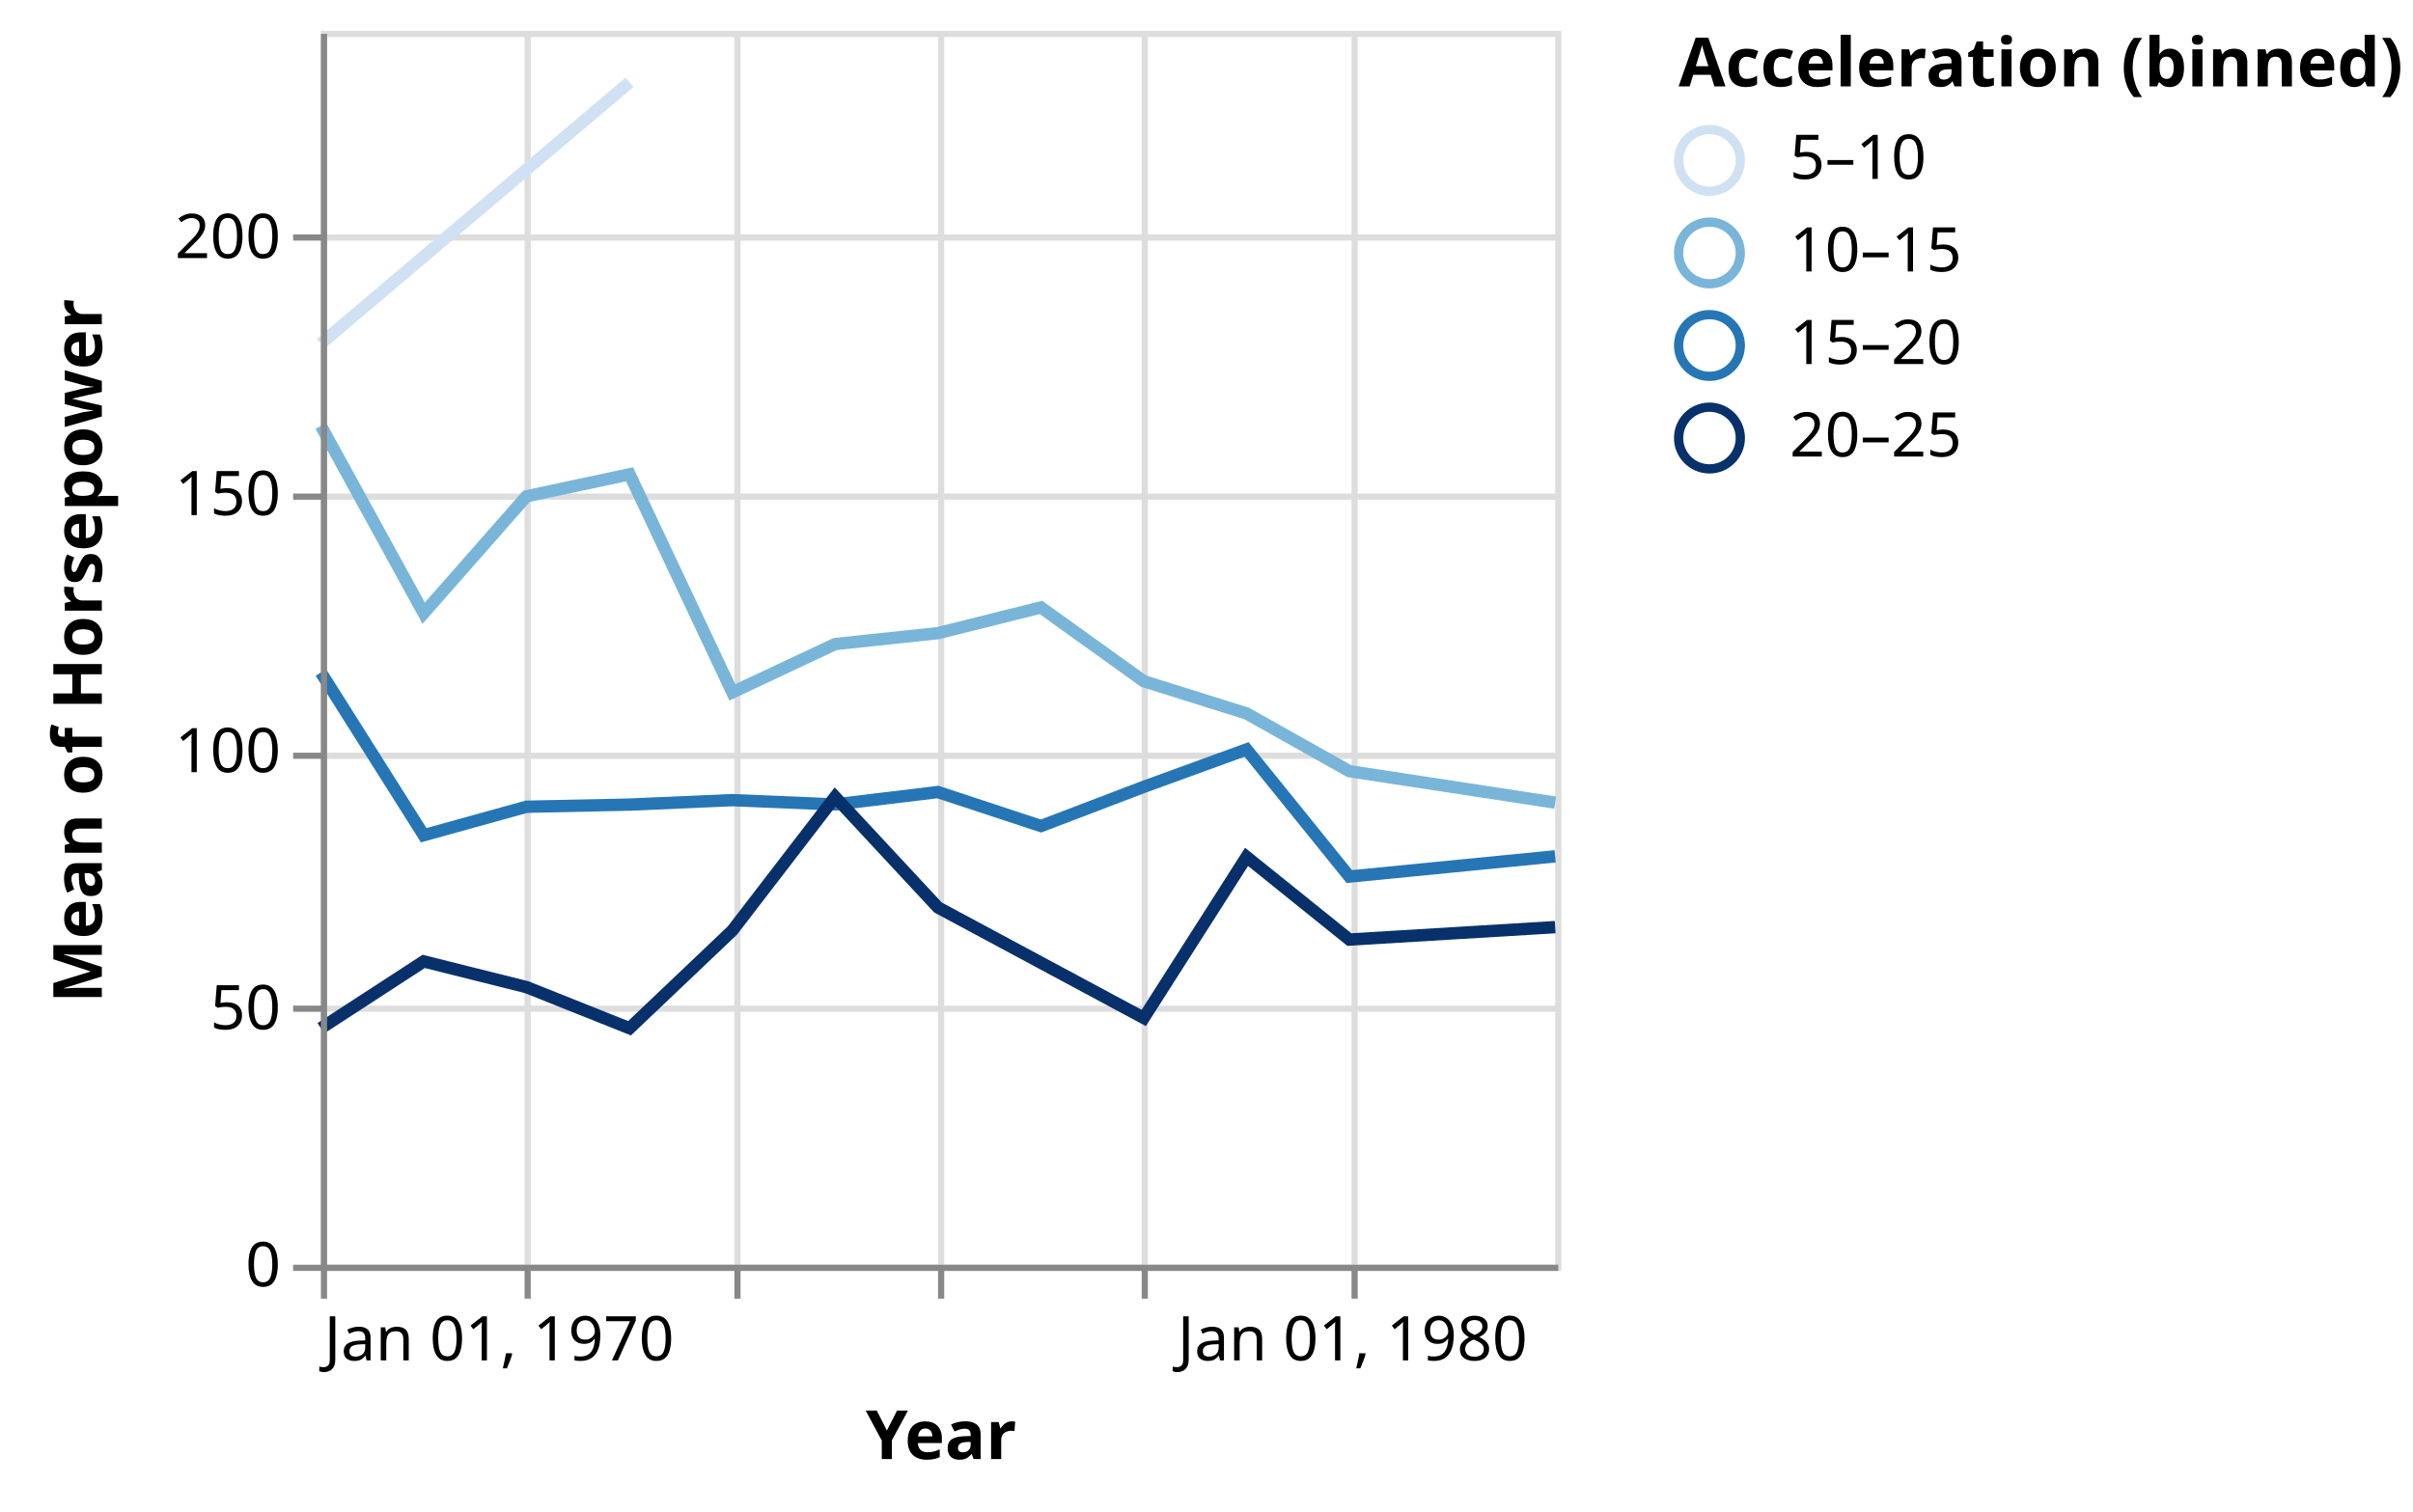
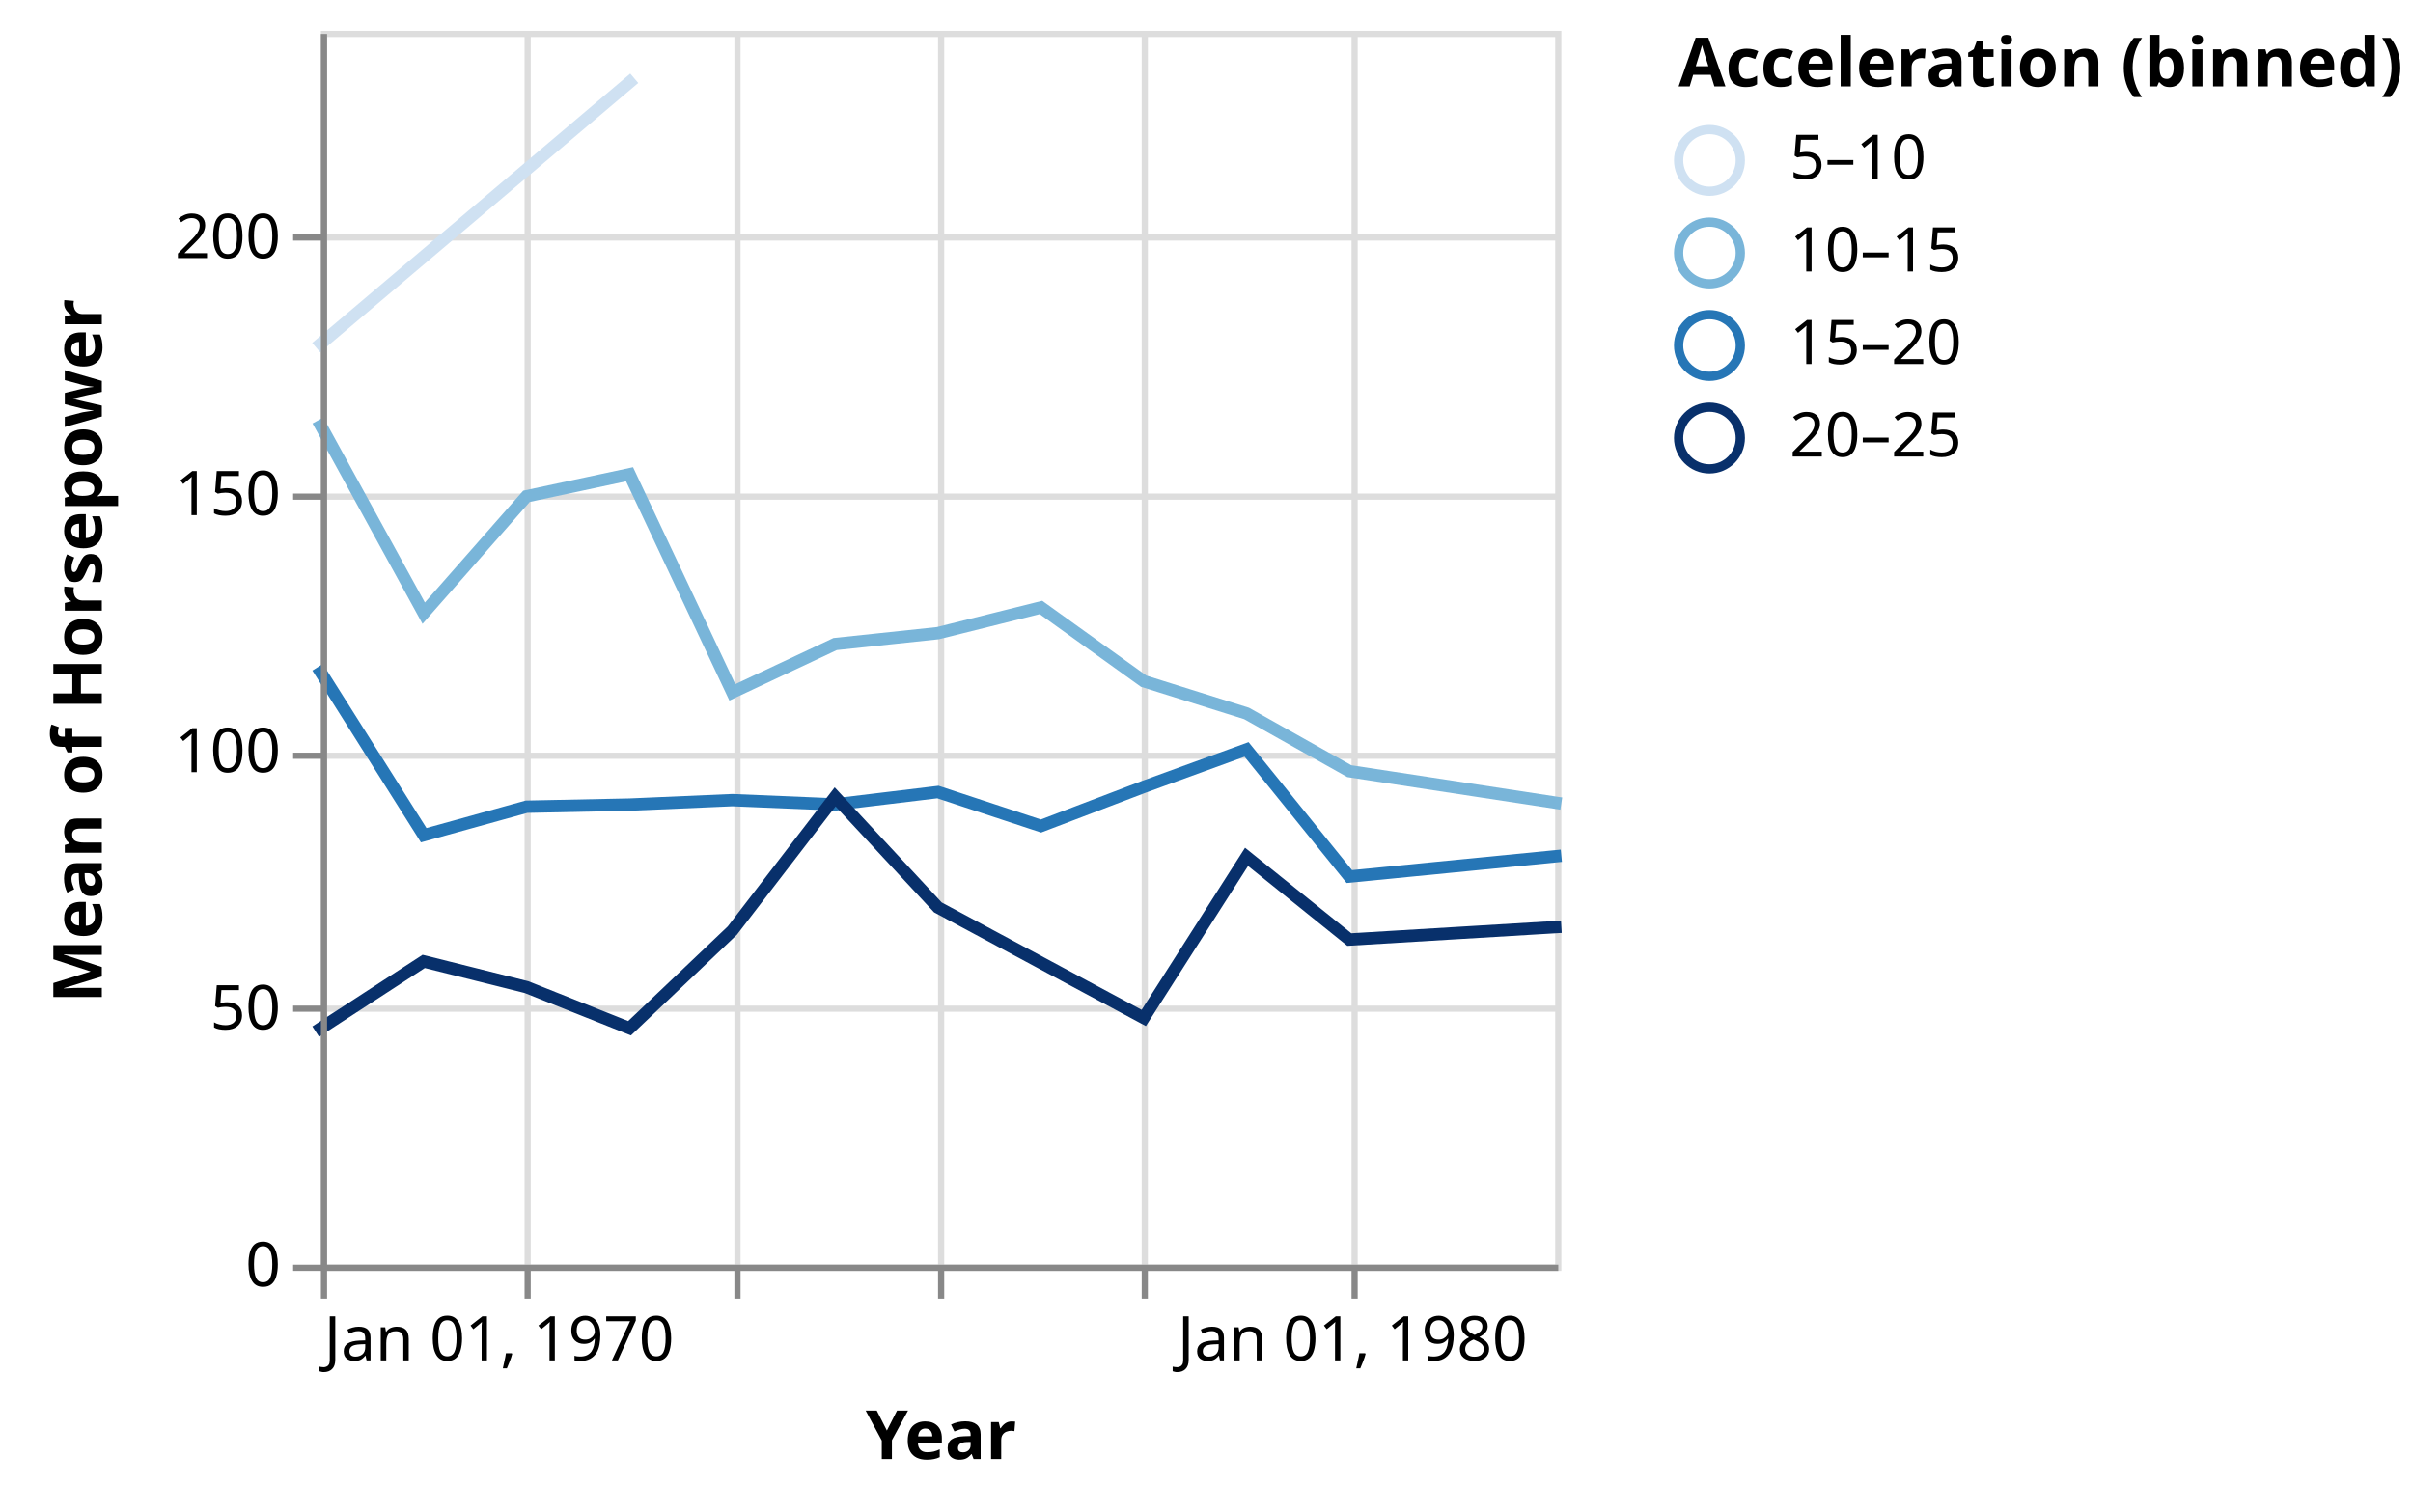
<svg xmlns="http://www.w3.org/2000/svg" class="marks" width="391" height="245" viewBox="0 0 391 245" version="1.1">
  <g transform="translate(52,5)">
    <g class="mark-group role-frame root">
      <g transform="translate(0,0)">
        <path class="background" d="M0.5,0.5h200v200h-200Z" style="fill: none; stroke: #ddd;" />
        <g>
          <g class="mark-group role-axis">
            <g transform="translate(0.5,200.5)">
              <path class="background" d="M0,0h0v0h0Z" style="pointer-events: none; fill: none;" />
              <g>
                <g class="mark-rule role-axis-grid" style="pointer-events: none;">
                  <line transform="translate(0,-200)" x2="0" y2="200" style="fill: none; stroke: #ddd; stroke-width: 1; opacity: 1;" />
                  <line transform="translate(33,-200)" x2="0" y2="200" style="fill: none; stroke: #ddd; stroke-width: 1; opacity: 1;" />
                  <line transform="translate(67,-200)" x2="0" y2="200" style="fill: none; stroke: #ddd; stroke-width: 1; opacity: 1;" />
                  <line transform="translate(100,-200)" x2="0" y2="200" style="fill: none; stroke: #ddd; stroke-width: 1; opacity: 1;" />
                  <line transform="translate(133,-200)" x2="0" y2="200" style="fill: none; stroke: #ddd; stroke-width: 1; opacity: 1;" />
                  <line transform="translate(167,-200)" x2="0" y2="200" style="fill: none; stroke: #ddd; stroke-width: 1; opacity: 1;" />
                </g>
              </g>
            </g>
          </g>
          <g class="mark-group role-axis">
            <g transform="translate(0.5,0.5)">
              <path class="background" d="M0,0h0v0h0Z" style="pointer-events: none; fill: none;" />
              <g>
                <g class="mark-rule role-axis-grid" style="pointer-events: none;">
                  <line transform="translate(0,200)" x2="200" y2="0" style="fill: none; stroke: #ddd; stroke-width: 1; opacity: 1;" />
                  <line transform="translate(0,158)" x2="200" y2="0" style="fill: none; stroke: #ddd; stroke-width: 1; opacity: 1;" />
                  <line transform="translate(0,117)" x2="200" y2="0" style="fill: none; stroke: #ddd; stroke-width: 1; opacity: 1;" />
                  <line transform="translate(0,75)" x2="200" y2="0" style="fill: none; stroke: #ddd; stroke-width: 1; opacity: 1;" />
                  <line transform="translate(0,33)" x2="200" y2="0" style="fill: none; stroke: #ddd; stroke-width: 1; opacity: 1;" />
                </g>
              </g>
            </g>
          </g>
          <g class="mark-group role-scope pathgroup">
            <g transform="translate(0,0)">
              <path class="background" d="M0,0h200v200h-200Z" style="fill: none;" />
              <g>
                <g class="mark-line role-mark marks">
-                   <path d="M200,125.098L166.644,120L149.989,110.641L133.333,105.417L116.678,93.462L99.977,97.628L83.322,99.394L66.667,107.222L50.011,71.875L33.311,75.444L16.655,94.389L0,64.028" style="fill: none; stroke: rgb(121, 181, 217); stroke-width: 2;" />
+                   <path d="M200,125.098L166.644,120L149.989,110.641L133.333,105.417L116.678,93.462L99.977,97.628L83.322,99.394L66.667,107.222L50.011,71.875L33.311,75.444L16.655,94.389L0,64.028" style="fill: none; stroke: rgb(121, 181, 217); stroke-width: 2; stroke-linecap: square;" />
                </g>
              </g>
            </g>
            <g transform="translate(0,0)">
              <path class="background" d="M0,0h200v200h-200Z" style="fill: none;" />
              <g>
                <g class="mark-line role-mark marks">
-                   <path d="M50.011,8.333L0,50.694" style="fill: none; stroke: rgb(207, 225, 242); stroke-width: 2;" />
+                   <path d="M50.011,8.333L0,50.694" style="fill: none; stroke: rgb(207, 225, 242); stroke-width: 2; stroke-linecap: square;" />
                </g>
              </g>
            </g>
            <g transform="translate(0,0)">
              <path class="background" d="M0,0h200v200h-200Z" style="fill: none;" />
              <g>
                <g class="mark-line role-mark marks">
-                   <path d="M200,133.803L166.644,137.083L149.989,116.474L133.333,122.54L116.678,128.889L99.977,123.382L83.322,125.392L66.667,124.693L50.011,125.417L33.311,125.764L16.655,130.379L0,104" style="fill: none; stroke: rgb(38, 118, 182); stroke-width: 2;" />
+                   <path d="M200,133.803L166.644,137.083L149.989,116.474L133.333,122.54L116.678,128.889L99.977,123.382L83.322,125.392L66.667,124.693L50.011,125.417L33.311,125.764L16.655,130.379L0,104" style="fill: none; stroke: rgb(38, 118, 182); stroke-width: 2; stroke-linecap: square;" />
                </g>
              </g>
            </g>
            <g transform="translate(0,0)">
              <path class="background" d="M0,0h200v200h-200Z" style="fill: none;" />
              <g>
                <g class="mark-line role-mark marks">
-                   <path d="M200,145.278L166.644,147.292L149.989,133.889L133.333,160L99.977,142.083L83.322,124.167L66.667,145.833L50.011,161.667L33.311,155L16.655,150.833L0,161.667" style="fill: none; stroke: rgb(8, 48, 107); stroke-width: 2;" />
+                   <path d="M200,145.278L166.644,147.292L149.989,133.889L133.333,160L99.977,142.083L83.322,124.167L66.667,145.833L50.011,161.667L33.311,155L16.655,150.833L0,161.667" style="fill: none; stroke: rgb(8, 48, 107); stroke-width: 2; stroke-linecap: square;" />
                </g>
              </g>
            </g>
          </g>
          <g class="mark-group role-legend">
            <g transform="translate(220,0)">
              <path class="background" d="M0,0h114v73h-114Z" style="pointer-events: none; fill: none;" />
              <g>
                <g class="mark-group role-legend-entry">
                  <g transform="translate(0,16)">
                    <path class="background" d="M0,0h0v0h0Z" style="pointer-events: none; fill: none;" />
                    <g>
                      <g class="mark-symbol role-legend-symbol" style="pointer-events: none;">
                        <path transform="translate(5,5)" d="M5,0A5,5,0,1,1,-5,0A5,5,0,1,1,5,0" style="fill: none; stroke: rgb(207, 225, 242); stroke-width: 1.5; opacity: 1;" />
                        <path transform="translate(5,20)" d="M5,0A5,5,0,1,1,-5,0A5,5,0,1,1,5,0" style="fill: none; stroke: rgb(121, 181, 217); stroke-width: 1.5; opacity: 1;" />
                        <path transform="translate(5,35)" d="M5,0A5,5,0,1,1,-5,0A5,5,0,1,1,5,0" style="fill: none; stroke: rgb(38, 118, 182); stroke-width: 1.5; opacity: 1;" />
                        <path transform="translate(5,50)" d="M5,0A5,5,0,1,1,-5,0A5,5,0,1,1,5,0" style="fill: none; stroke: rgb(8, 48, 107); stroke-width: 1.5; opacity: 1;" />
                      </g>
                      <g class="mark-text role-legend-label" style="pointer-events: none;">
                        <text text-anchor="start" transform="translate(18,8)" style="font: 10px sans-serif; fill: #000; opacity: 1;">5–10</text>
                        <text text-anchor="start" transform="translate(18,23)" style="font: 10px sans-serif; fill: #000; opacity: 1;">10–15</text>
                        <text text-anchor="start" transform="translate(18,38)" style="font: 10px sans-serif; fill: #000; opacity: 1;">15–20</text>
                        <text text-anchor="start" transform="translate(18,53)" style="font: 10px sans-serif; fill: #000; opacity: 1;">20–25</text>
                      </g>
                    </g>
                  </g>
                </g>
                <g class="mark-text role-legend-title" style="pointer-events: none;">
                  <text text-anchor="start" transform="translate(0,9)" style="font: bold 11px sans-serif; fill: #000; opacity: 1;">Acceleration (binned)</text>
                </g>
              </g>
            </g>
          </g>
          <g class="mark-group role-axis">
            <g transform="translate(0.5,200.5)">
              <path class="background" d="M0,0h0v0h0Z" style="pointer-events: none; fill: none;" />
              <g>
                <g class="mark-rule role-axis-tick" style="pointer-events: none;">
                  <line transform="translate(0,0)" x2="0" y2="5" style="fill: none; stroke: #888; stroke-width: 1; opacity: 1;" />
                  <line transform="translate(33,0)" x2="0" y2="5" style="fill: none; stroke: #888; stroke-width: 1; opacity: 1;" />
                  <line transform="translate(67,0)" x2="0" y2="5" style="fill: none; stroke: #888; stroke-width: 1; opacity: 1;" />
                  <line transform="translate(100,0)" x2="0" y2="5" style="fill: none; stroke: #888; stroke-width: 1; opacity: 1;" />
                  <line transform="translate(133,0)" x2="0" y2="5" style="fill: none; stroke: #888; stroke-width: 1; opacity: 1;" />
                  <line transform="translate(167,0)" x2="0" y2="5" style="fill: none; stroke: #888; stroke-width: 1; opacity: 1;" />
                </g>
                <g class="mark-text role-axis-label" style="pointer-events: none;">
                  <text text-anchor="start" transform="translate(0.01521028,15)" style="font: 10px sans-serif; fill: #000; opacity: 1;">Jan 01, 1970</text>
                  <text text-anchor="middle" transform="translate(33.32573,15)" style="font: 10px sans-serif; fill: #000; opacity: 0;">Jan 01, 1972</text>
                  <text text-anchor="middle" transform="translate(66.68188,15)" style="font: 10px sans-serif; fill: #000; opacity: 0;">Jan 01, 1974</text>
                  <text text-anchor="middle" transform="translate(99.99239,15)" style="font: 10px sans-serif; fill: #000; opacity: 0;">Jan 01, 1976</text>
                  <text text-anchor="middle" transform="translate(133.3485,15)" style="font: 10px sans-serif; fill: #000; opacity: 0;">Jan 01, 1978</text>
                  <text text-anchor="middle" transform="translate(166.6591,15)" style="font: 10px sans-serif; fill: #000; opacity: 1;">Jan 01, 1980</text>
                </g>
                <g class="mark-rule role-axis-domain" style="pointer-events: none;">
                  <line transform="translate(0,0)" x2="200" y2="0" style="fill: none; stroke: #888; stroke-width: 1; opacity: 1;" />
                </g>
                <g class="mark-text role-axis-title" style="pointer-events: none;">
                  <text text-anchor="middle" transform="translate(100,31)" style="font: bold 11px sans-serif; fill: #000; opacity: 1;">Year</text>
                </g>
              </g>
            </g>
          </g>
          <g class="mark-group role-axis">
            <g transform="translate(0.5,0.5)">
              <path class="background" d="M0,0h0v0h0Z" style="pointer-events: none; fill: none;" />
              <g>
                <g class="mark-rule role-axis-tick" style="pointer-events: none;">
                  <line transform="translate(0,200)" x2="-5" y2="0" style="fill: none; stroke: #888; stroke-width: 1; opacity: 1;" />
                  <line transform="translate(0,158)" x2="-5" y2="0" style="fill: none; stroke: #888; stroke-width: 1; opacity: 1;" />
                  <line transform="translate(0,117)" x2="-5" y2="0" style="fill: none; stroke: #888; stroke-width: 1; opacity: 1;" />
                  <line transform="translate(0,75)" x2="-5" y2="0" style="fill: none; stroke: #888; stroke-width: 1; opacity: 1;" />
                  <line transform="translate(0,33)" x2="-5" y2="0" style="fill: none; stroke: #888; stroke-width: 1; opacity: 1;" />
                </g>
                <g class="mark-text role-axis-label" style="pointer-events: none;">
                  <text text-anchor="end" transform="translate(-7,203)" style="font: 10px sans-serif; fill: #000; opacity: 1;">0</text>
                  <text text-anchor="end" transform="translate(-7,161.3333)" style="font: 10px sans-serif; fill: #000; opacity: 1;">50</text>
                  <text text-anchor="end" transform="translate(-7,119.6667)" style="font: 10px sans-serif; fill: #000; opacity: 1;">100</text>
                  <text text-anchor="end" transform="translate(-7,78)" style="font: 10px sans-serif; fill: #000; opacity: 1;">150</text>
                  <text text-anchor="end" transform="translate(-7,36.33333)" style="font: 10px sans-serif; fill: #000; opacity: 1;">200</text>
                </g>
                <g class="mark-rule role-axis-domain" style="pointer-events: none;">
                  <line transform="translate(0,200)" x2="0" y2="-200" style="fill: none; stroke: #888; stroke-width: 1; opacity: 1;" />
                </g>
                <g class="mark-text role-axis-title" style="pointer-events: none;">
                  <text text-anchor="middle" transform="translate(-34,100) rotate(-90) translate(0,-2)" style="font: bold 11px sans-serif; fill: #000; opacity: 1;">Mean of Horsepower</text>
                </g>
              </g>
            </g>
          </g>
        </g>
      </g>
    </g>
  </g>
</svg>
